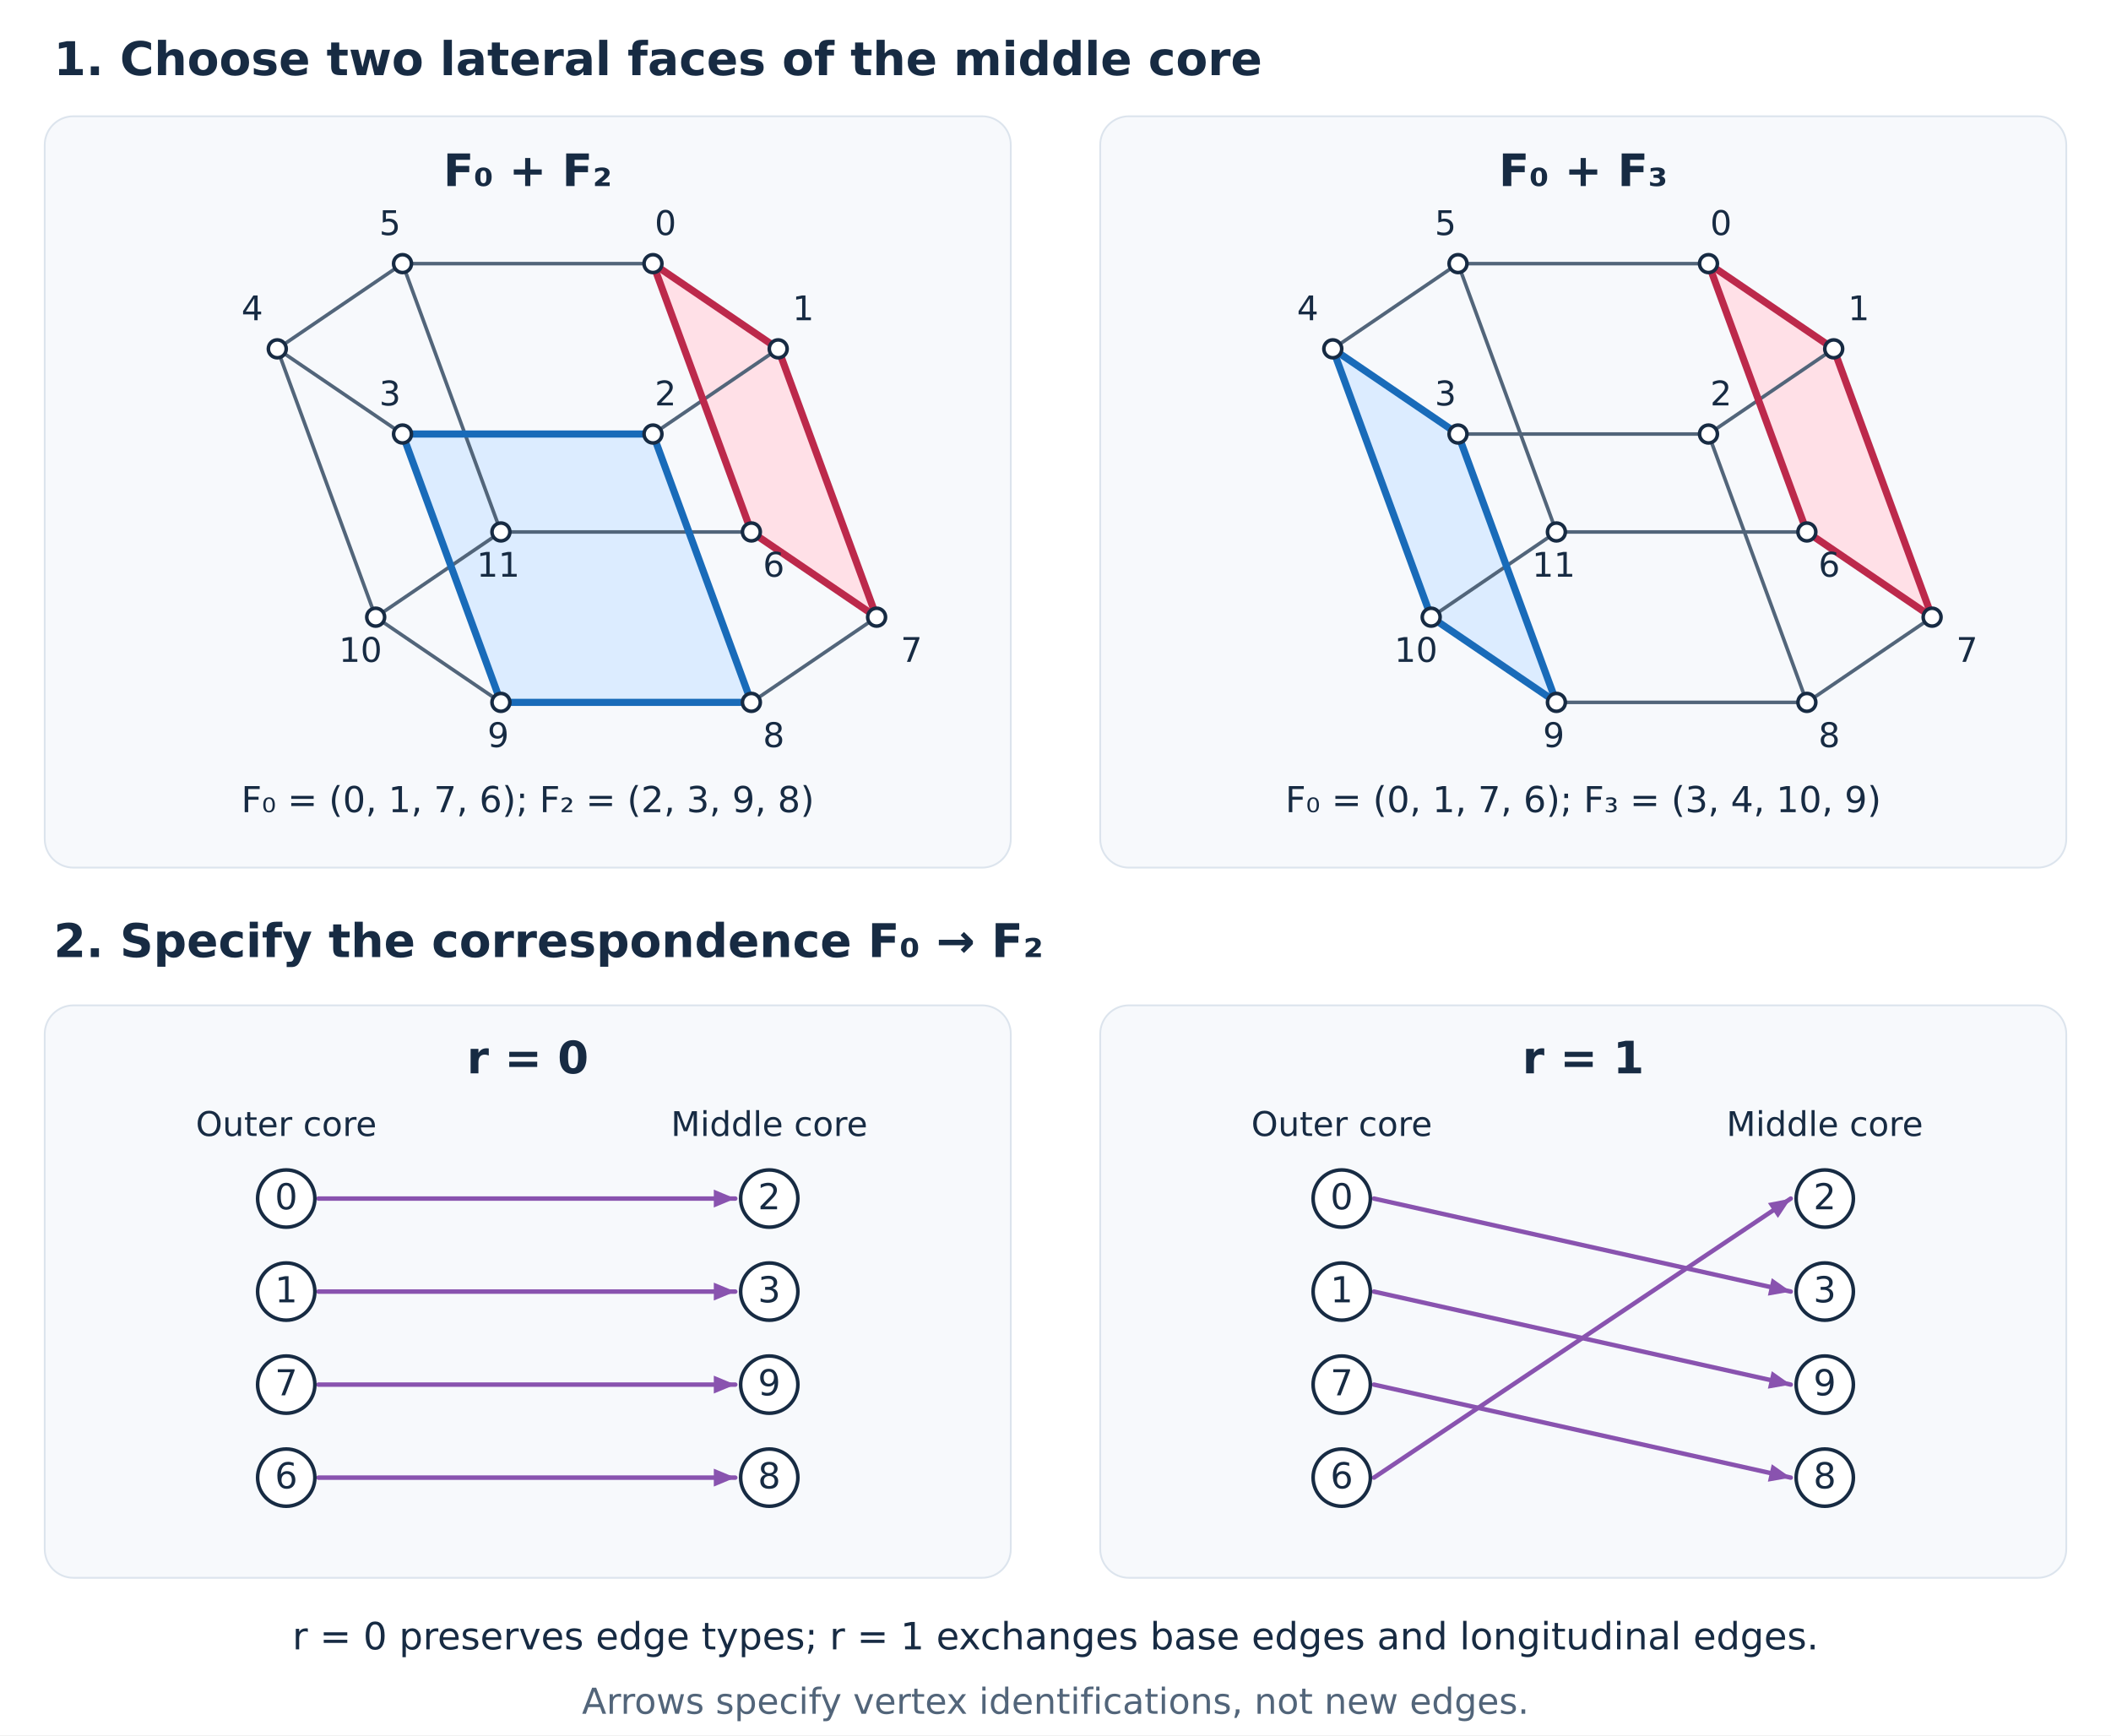
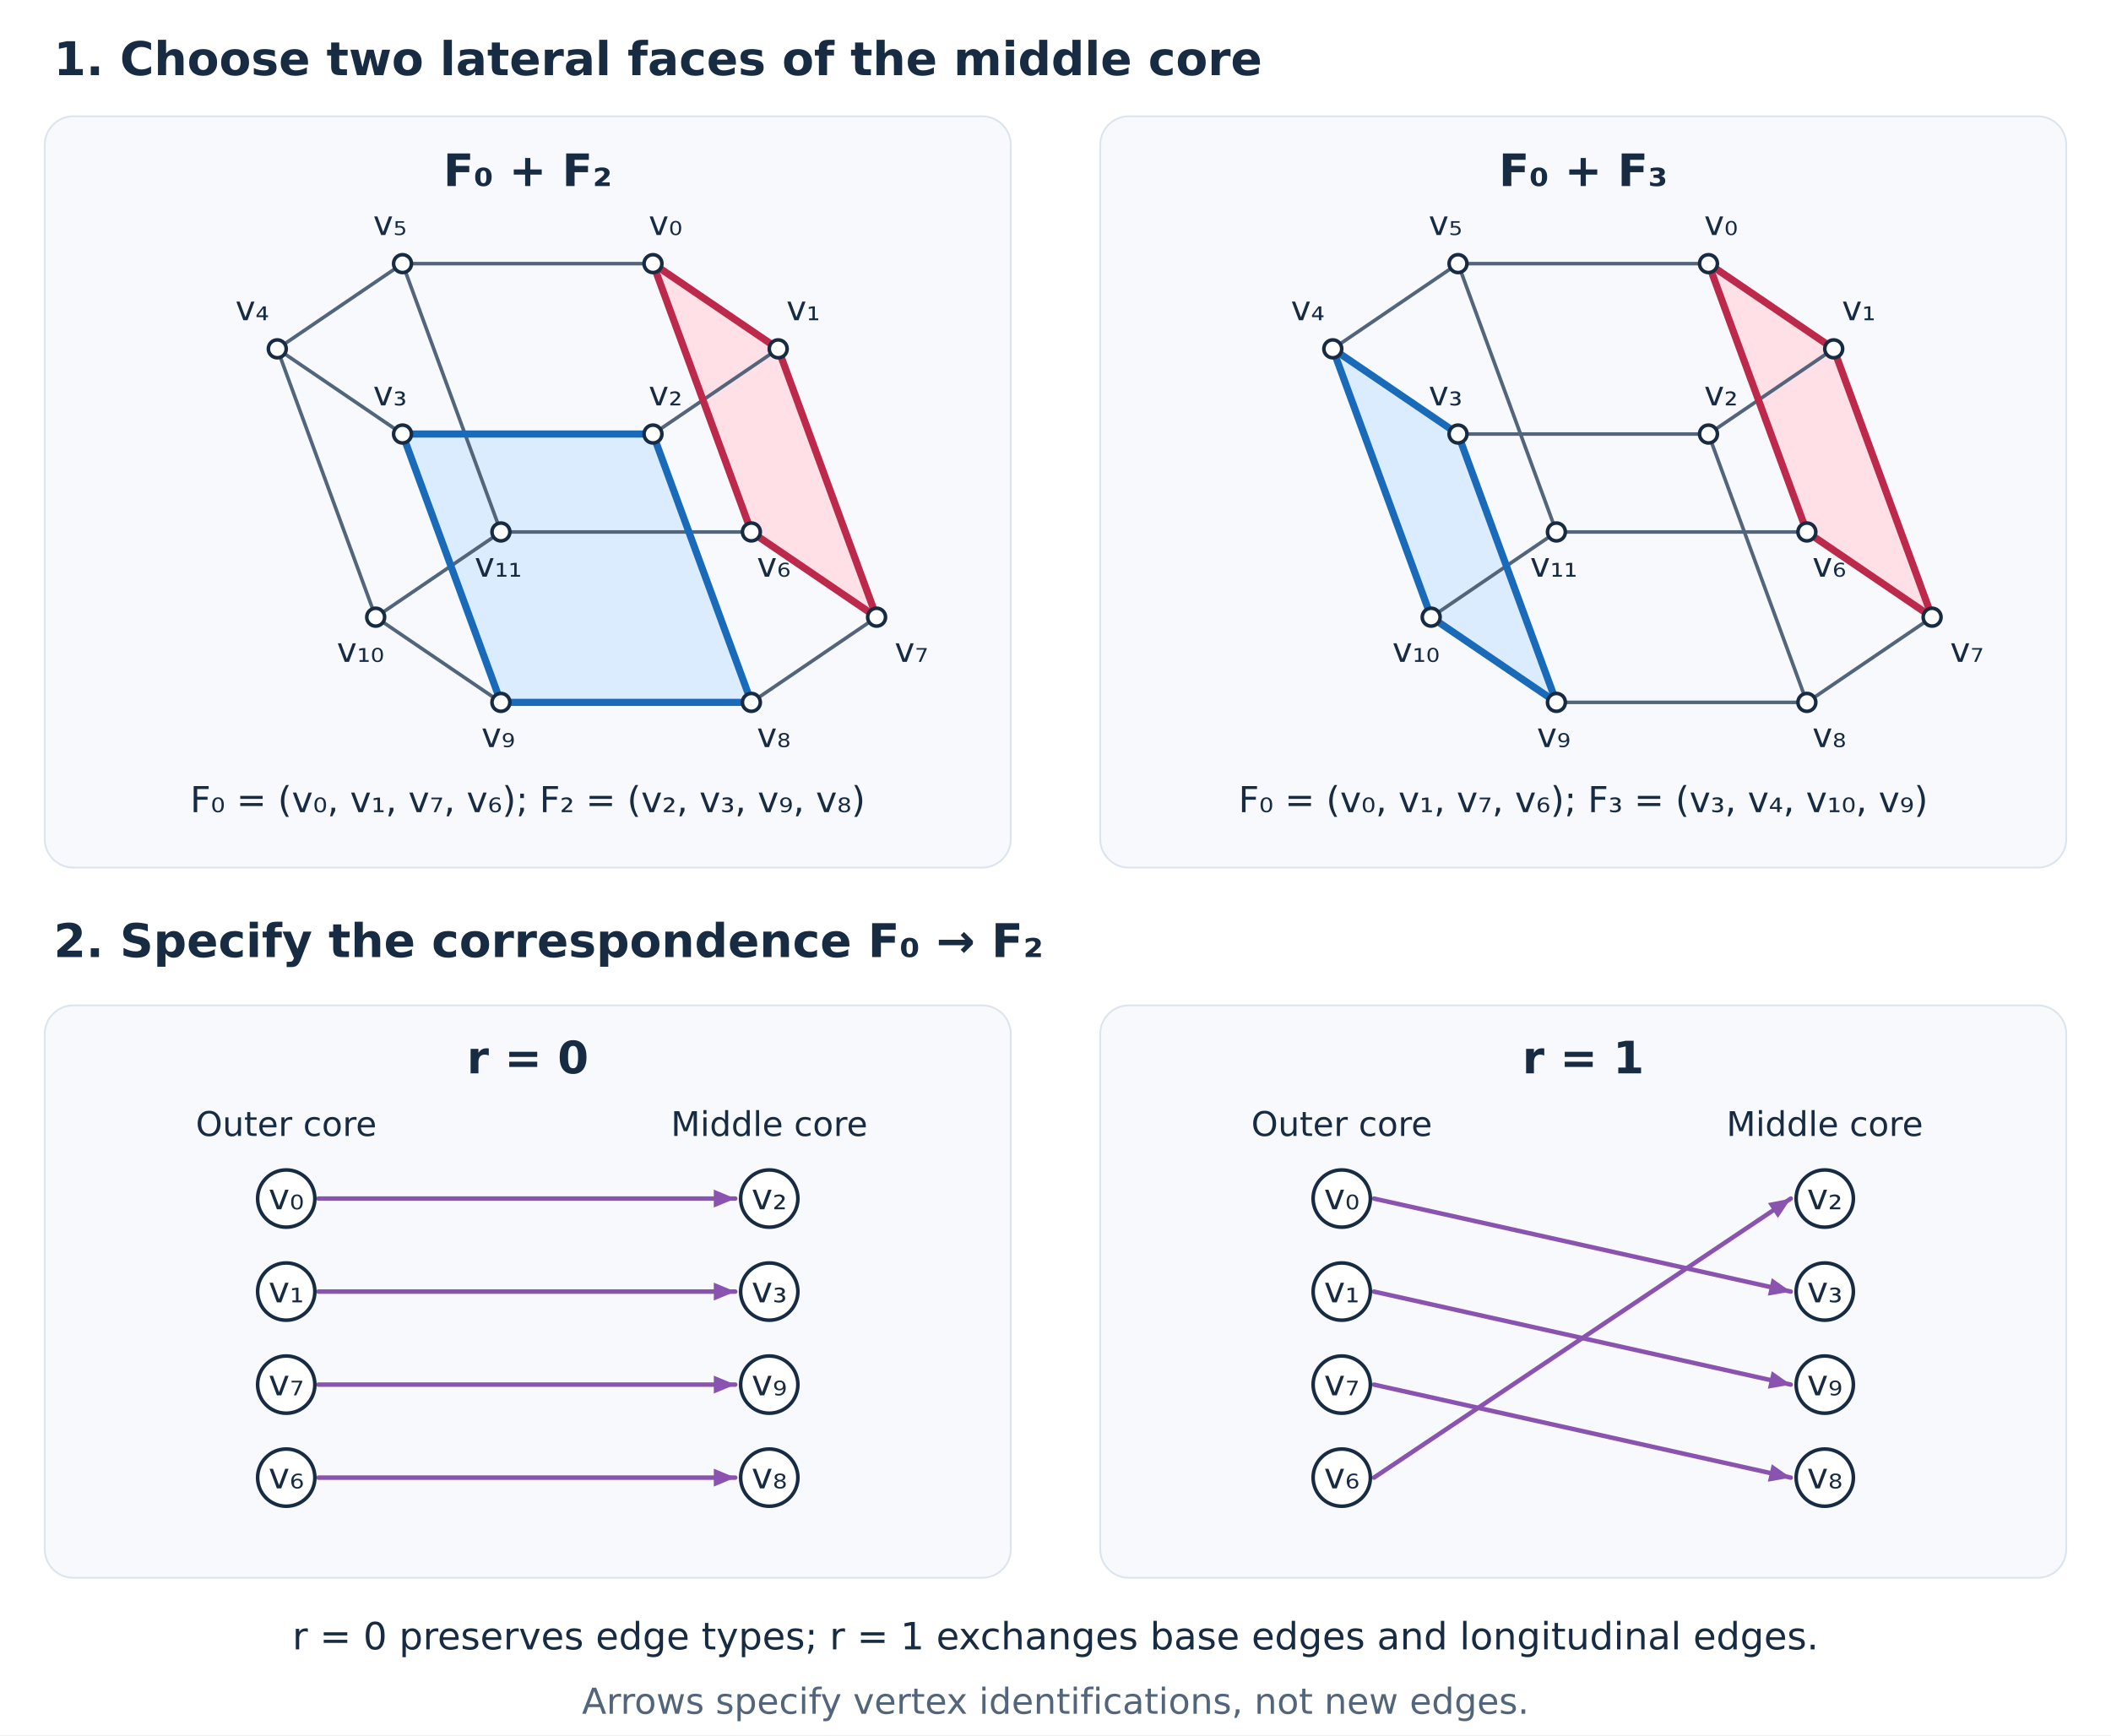
<svg xmlns="http://www.w3.org/2000/svg" width="1180" height="970" viewBox="0 0 1180 970" role="img" aria-labelledby="title desc">
  <rect width="1180" height="970" fill="white" />
  <g font-family="DejaVu Sans, Arial, sans-serif">
    <text x="30.00" y="42.00" font-size="26" fill="#172b43" text-anchor="start" font-weight="bold">1. Choose two lateral faces of the middle core</text>
    <rect x="25" y="65" width="540" height="420" rx="16" fill="#f7f9fc" stroke="#dce4ed" />
    <text x="295.00" y="104.00" font-size="25" fill="#172b43" text-anchor="middle" font-weight="bold">F₀  +  F₂</text>
    <polygon points="365.00,147.37 435.00,195.00 490.00,345.00 420.00,297.37" fill="#ffe0e7" />
    <polygon points="365.00,242.63 225.00,242.63 280.00,392.63 420.00,392.63" fill="#dcecff" />
    <line x1="365.00" y1="147.37" x2="435.00" y2="195.00" stroke="#52657a" stroke-width="2" stroke-linecap="round" />
    <line x1="420.00" y1="297.37" x2="490.00" y2="345.00" stroke="#52657a" stroke-width="2" stroke-linecap="round" />
    <line x1="365.00" y1="147.37" x2="420.00" y2="297.37" stroke="#52657a" stroke-width="2" stroke-linecap="round" />
    <line x1="435.00" y1="195.00" x2="365.00" y2="242.63" stroke="#52657a" stroke-width="2" stroke-linecap="round" />
    <line x1="490.00" y1="345.00" x2="420.00" y2="392.63" stroke="#52657a" stroke-width="2" stroke-linecap="round" />
    <line x1="435.00" y1="195.00" x2="490.00" y2="345.00" stroke="#52657a" stroke-width="2" stroke-linecap="round" />
    <line x1="365.00" y1="242.63" x2="225.00" y2="242.63" stroke="#52657a" stroke-width="2" stroke-linecap="round" />
    <line x1="420.00" y1="392.63" x2="280.00" y2="392.63" stroke="#52657a" stroke-width="2" stroke-linecap="round" />
    <line x1="365.00" y1="242.63" x2="420.00" y2="392.63" stroke="#52657a" stroke-width="2" stroke-linecap="round" />
    <line x1="225.00" y1="242.63" x2="155.00" y2="195.00" stroke="#52657a" stroke-width="2" stroke-linecap="round" />
    <line x1="280.00" y1="392.63" x2="210.00" y2="345.00" stroke="#52657a" stroke-width="2" stroke-linecap="round" />
    <line x1="225.00" y1="242.63" x2="280.00" y2="392.63" stroke="#52657a" stroke-width="2" stroke-linecap="round" />
    <line x1="155.00" y1="195.00" x2="225.00" y2="147.37" stroke="#52657a" stroke-width="2" stroke-linecap="round" />
    <line x1="210.00" y1="345.00" x2="280.00" y2="297.37" stroke="#52657a" stroke-width="2" stroke-linecap="round" />
    <line x1="155.00" y1="195.00" x2="210.00" y2="345.00" stroke="#52657a" stroke-width="2" stroke-linecap="round" />
    <line x1="225.00" y1="147.37" x2="365.00" y2="147.37" stroke="#52657a" stroke-width="2" stroke-linecap="round" />
    <line x1="280.00" y1="297.37" x2="420.00" y2="297.37" stroke="#52657a" stroke-width="2" stroke-linecap="round" />
    <line x1="225.00" y1="147.37" x2="280.00" y2="297.37" stroke="#52657a" stroke-width="2" stroke-linecap="round" />
    <line x1="365.00" y1="147.37" x2="435.00" y2="195.00" stroke="#bc294b" stroke-width="4" stroke-linecap="round" />
    <line x1="435.00" y1="195.00" x2="490.00" y2="345.00" stroke="#bc294b" stroke-width="4" stroke-linecap="round" />
    <line x1="490.00" y1="345.00" x2="420.00" y2="297.37" stroke="#bc294b" stroke-width="4" stroke-linecap="round" />
    <line x1="420.00" y1="297.37" x2="365.00" y2="147.37" stroke="#bc294b" stroke-width="4" stroke-linecap="round" />
    <line x1="365.00" y1="242.63" x2="225.00" y2="242.63" stroke="#196bb9" stroke-width="4" stroke-linecap="round" />
    <line x1="225.00" y1="242.63" x2="280.00" y2="392.63" stroke="#196bb9" stroke-width="4" stroke-linecap="round" />
    <line x1="280.00" y1="392.63" x2="420.00" y2="392.63" stroke="#196bb9" stroke-width="4" stroke-linecap="round" />
    <line x1="420.00" y1="392.63" x2="365.00" y2="242.63" stroke="#196bb9" stroke-width="4" stroke-linecap="round" />
    <circle cx="365.00" cy="147.37" r="5" fill="white" stroke="#172b43" stroke-width="2" />
-     <text x="372.00" y="131.37" font-size="19" fill="#172b43" text-anchor="middle" font-weight="normal">0</text>
+     <text x="372.00" y="131.37" font-size="19" fill="#172b43" text-anchor="middle" font-weight="normal">v₀</text>
    <circle cx="435.00" cy="195.00" r="5" fill="white" stroke="#172b43" stroke-width="2" />
-     <text x="449.00" y="179.00" font-size="19" fill="#172b43" text-anchor="middle" font-weight="normal">1</text>
+     <text x="449.00" y="179.00" font-size="19" fill="#172b43" text-anchor="middle" font-weight="normal">v₁</text>
    <circle cx="365.00" cy="242.63" r="5" fill="white" stroke="#172b43" stroke-width="2" />
-     <text x="372.00" y="226.63" font-size="19" fill="#172b43" text-anchor="middle" font-weight="normal">2</text>
+     <text x="372.00" y="226.63" font-size="19" fill="#172b43" text-anchor="middle" font-weight="normal">v₂</text>
    <circle cx="225.00" cy="242.63" r="5" fill="white" stroke="#172b43" stroke-width="2" />
-     <text x="218.00" y="226.63" font-size="19" fill="#172b43" text-anchor="middle" font-weight="normal">3</text>
+     <text x="218.00" y="226.63" font-size="19" fill="#172b43" text-anchor="middle" font-weight="normal">v₃</text>
    <circle cx="155.00" cy="195.00" r="5" fill="white" stroke="#172b43" stroke-width="2" />
-     <text x="141.00" y="179.00" font-size="19" fill="#172b43" text-anchor="middle" font-weight="normal">4</text>
+     <text x="141.00" y="179.00" font-size="19" fill="#172b43" text-anchor="middle" font-weight="normal">v₄</text>
    <circle cx="225.00" cy="147.37" r="5" fill="white" stroke="#172b43" stroke-width="2" />
-     <text x="218.00" y="131.37" font-size="19" fill="#172b43" text-anchor="middle" font-weight="normal">5</text>
+     <text x="218.00" y="131.37" font-size="19" fill="#172b43" text-anchor="middle" font-weight="normal">v₅</text>
    <circle cx="420.00" cy="297.37" r="5" fill="white" stroke="#172b43" stroke-width="2" />
-     <text x="432.50" y="322.37" font-size="19" fill="#172b43" text-anchor="middle" font-weight="normal">6</text>
+     <text x="432.50" y="322.37" font-size="19" fill="#172b43" text-anchor="middle" font-weight="normal">v₆</text>
    <circle cx="490.00" cy="345.00" r="5" fill="white" stroke="#172b43" stroke-width="2" />
-     <text x="509.50" y="370.00" font-size="19" fill="#172b43" text-anchor="middle" font-weight="normal">7</text>
+     <text x="509.50" y="370.00" font-size="19" fill="#172b43" text-anchor="middle" font-weight="normal">v₇</text>
    <circle cx="420.00" cy="392.63" r="5" fill="white" stroke="#172b43" stroke-width="2" />
-     <text x="432.50" y="417.63" font-size="19" fill="#172b43" text-anchor="middle" font-weight="normal">8</text>
+     <text x="432.50" y="417.63" font-size="19" fill="#172b43" text-anchor="middle" font-weight="normal">v₈</text>
    <circle cx="280.00" cy="392.63" r="5" fill="white" stroke="#172b43" stroke-width="2" />
-     <text x="278.50" y="417.63" font-size="19" fill="#172b43" text-anchor="middle" font-weight="normal">9</text>
+     <text x="278.50" y="417.63" font-size="19" fill="#172b43" text-anchor="middle" font-weight="normal">v₉</text>
    <circle cx="210.00" cy="345.00" r="5" fill="white" stroke="#172b43" stroke-width="2" />
-     <text x="201.50" y="370.00" font-size="19" fill="#172b43" text-anchor="middle" font-weight="normal">10</text>
+     <text x="201.50" y="370.00" font-size="19" fill="#172b43" text-anchor="middle" font-weight="normal">v₁₀</text>
    <circle cx="280.00" cy="297.37" r="5" fill="white" stroke="#172b43" stroke-width="2" />
-     <text x="278.50" y="322.37" font-size="19" fill="#172b43" text-anchor="middle" font-weight="normal">11</text>
-     <text x="295.00" y="454.00" font-size="20" fill="#172b43" text-anchor="middle" font-weight="normal">F₀ = (0, 1, 7, 6);  F₂ = (2, 3, 9, 8)</text>
+     <text x="278.50" y="322.37" font-size="19" fill="#172b43" text-anchor="middle" font-weight="normal">v₁₁</text>
+     <text x="295.00" y="454.00" font-size="20" fill="#172b43" text-anchor="middle" font-weight="normal">F₀ = (v₀, v₁, v₇, v₆);  F₂ = (v₂, v₃, v₉, v₈)</text>
    <rect x="615" y="65" width="540" height="420" rx="16" fill="#f7f9fc" stroke="#dce4ed" />
    <text x="885.00" y="104.00" font-size="25" fill="#172b43" text-anchor="middle" font-weight="bold">F₀  +  F₃</text>
    <polygon points="955.00,147.37 1025.00,195.00 1080.00,345.00 1010.00,297.37" fill="#ffe0e7" />
    <polygon points="815.00,242.63 745.00,195.00 800.00,345.00 870.00,392.63" fill="#dcecff" />
    <line x1="955.00" y1="147.37" x2="1025.00" y2="195.00" stroke="#52657a" stroke-width="2" stroke-linecap="round" />
    <line x1="1010.00" y1="297.37" x2="1080.00" y2="345.00" stroke="#52657a" stroke-width="2" stroke-linecap="round" />
    <line x1="955.00" y1="147.37" x2="1010.00" y2="297.37" stroke="#52657a" stroke-width="2" stroke-linecap="round" />
    <line x1="1025.00" y1="195.00" x2="955.00" y2="242.63" stroke="#52657a" stroke-width="2" stroke-linecap="round" />
    <line x1="1080.00" y1="345.00" x2="1010.00" y2="392.63" stroke="#52657a" stroke-width="2" stroke-linecap="round" />
    <line x1="1025.00" y1="195.00" x2="1080.00" y2="345.00" stroke="#52657a" stroke-width="2" stroke-linecap="round" />
    <line x1="955.00" y1="242.63" x2="815.00" y2="242.63" stroke="#52657a" stroke-width="2" stroke-linecap="round" />
    <line x1="1010.00" y1="392.63" x2="870.00" y2="392.63" stroke="#52657a" stroke-width="2" stroke-linecap="round" />
    <line x1="955.00" y1="242.63" x2="1010.00" y2="392.63" stroke="#52657a" stroke-width="2" stroke-linecap="round" />
    <line x1="815.00" y1="242.63" x2="745.00" y2="195.00" stroke="#52657a" stroke-width="2" stroke-linecap="round" />
    <line x1="870.00" y1="392.63" x2="800.00" y2="345.00" stroke="#52657a" stroke-width="2" stroke-linecap="round" />
    <line x1="815.00" y1="242.63" x2="870.00" y2="392.63" stroke="#52657a" stroke-width="2" stroke-linecap="round" />
    <line x1="745.00" y1="195.00" x2="815.00" y2="147.37" stroke="#52657a" stroke-width="2" stroke-linecap="round" />
    <line x1="800.00" y1="345.00" x2="870.00" y2="297.37" stroke="#52657a" stroke-width="2" stroke-linecap="round" />
    <line x1="745.00" y1="195.00" x2="800.00" y2="345.00" stroke="#52657a" stroke-width="2" stroke-linecap="round" />
    <line x1="815.00" y1="147.37" x2="955.00" y2="147.37" stroke="#52657a" stroke-width="2" stroke-linecap="round" />
    <line x1="870.00" y1="297.37" x2="1010.00" y2="297.37" stroke="#52657a" stroke-width="2" stroke-linecap="round" />
    <line x1="815.00" y1="147.37" x2="870.00" y2="297.37" stroke="#52657a" stroke-width="2" stroke-linecap="round" />
    <line x1="955.00" y1="147.37" x2="1025.00" y2="195.00" stroke="#bc294b" stroke-width="4" stroke-linecap="round" />
    <line x1="1025.00" y1="195.00" x2="1080.00" y2="345.00" stroke="#bc294b" stroke-width="4" stroke-linecap="round" />
    <line x1="1080.00" y1="345.00" x2="1010.00" y2="297.37" stroke="#bc294b" stroke-width="4" stroke-linecap="round" />
    <line x1="1010.00" y1="297.37" x2="955.00" y2="147.37" stroke="#bc294b" stroke-width="4" stroke-linecap="round" />
    <line x1="815.00" y1="242.63" x2="745.00" y2="195.00" stroke="#196bb9" stroke-width="4" stroke-linecap="round" />
    <line x1="745.00" y1="195.00" x2="800.00" y2="345.00" stroke="#196bb9" stroke-width="4" stroke-linecap="round" />
    <line x1="800.00" y1="345.00" x2="870.00" y2="392.63" stroke="#196bb9" stroke-width="4" stroke-linecap="round" />
    <line x1="870.00" y1="392.63" x2="815.00" y2="242.63" stroke="#196bb9" stroke-width="4" stroke-linecap="round" />
    <circle cx="955.00" cy="147.37" r="5" fill="white" stroke="#172b43" stroke-width="2" />
-     <text x="962.00" y="131.37" font-size="19" fill="#172b43" text-anchor="middle" font-weight="normal">0</text>
+     <text x="962.00" y="131.37" font-size="19" fill="#172b43" text-anchor="middle" font-weight="normal">v₀</text>
    <circle cx="1025.00" cy="195.00" r="5" fill="white" stroke="#172b43" stroke-width="2" />
-     <text x="1039.00" y="179.00" font-size="19" fill="#172b43" text-anchor="middle" font-weight="normal">1</text>
+     <text x="1039.00" y="179.00" font-size="19" fill="#172b43" text-anchor="middle" font-weight="normal">v₁</text>
    <circle cx="955.00" cy="242.63" r="5" fill="white" stroke="#172b43" stroke-width="2" />
-     <text x="962.00" y="226.63" font-size="19" fill="#172b43" text-anchor="middle" font-weight="normal">2</text>
+     <text x="962.00" y="226.63" font-size="19" fill="#172b43" text-anchor="middle" font-weight="normal">v₂</text>
    <circle cx="815.00" cy="242.63" r="5" fill="white" stroke="#172b43" stroke-width="2" />
-     <text x="808.00" y="226.63" font-size="19" fill="#172b43" text-anchor="middle" font-weight="normal">3</text>
+     <text x="808.00" y="226.63" font-size="19" fill="#172b43" text-anchor="middle" font-weight="normal">v₃</text>
    <circle cx="745.00" cy="195.00" r="5" fill="white" stroke="#172b43" stroke-width="2" />
-     <text x="731.00" y="179.00" font-size="19" fill="#172b43" text-anchor="middle" font-weight="normal">4</text>
+     <text x="731.00" y="179.00" font-size="19" fill="#172b43" text-anchor="middle" font-weight="normal">v₄</text>
    <circle cx="815.00" cy="147.37" r="5" fill="white" stroke="#172b43" stroke-width="2" />
-     <text x="808.00" y="131.37" font-size="19" fill="#172b43" text-anchor="middle" font-weight="normal">5</text>
+     <text x="808.00" y="131.37" font-size="19" fill="#172b43" text-anchor="middle" font-weight="normal">v₅</text>
    <circle cx="1010.00" cy="297.37" r="5" fill="white" stroke="#172b43" stroke-width="2" />
-     <text x="1022.50" y="322.37" font-size="19" fill="#172b43" text-anchor="middle" font-weight="normal">6</text>
+     <text x="1022.50" y="322.37" font-size="19" fill="#172b43" text-anchor="middle" font-weight="normal">v₆</text>
    <circle cx="1080.00" cy="345.00" r="5" fill="white" stroke="#172b43" stroke-width="2" />
-     <text x="1099.50" y="370.00" font-size="19" fill="#172b43" text-anchor="middle" font-weight="normal">7</text>
+     <text x="1099.50" y="370.00" font-size="19" fill="#172b43" text-anchor="middle" font-weight="normal">v₇</text>
    <circle cx="1010.00" cy="392.63" r="5" fill="white" stroke="#172b43" stroke-width="2" />
-     <text x="1022.50" y="417.63" font-size="19" fill="#172b43" text-anchor="middle" font-weight="normal">8</text>
+     <text x="1022.50" y="417.63" font-size="19" fill="#172b43" text-anchor="middle" font-weight="normal">v₈</text>
    <circle cx="870.00" cy="392.63" r="5" fill="white" stroke="#172b43" stroke-width="2" />
-     <text x="868.50" y="417.63" font-size="19" fill="#172b43" text-anchor="middle" font-weight="normal">9</text>
+     <text x="868.50" y="417.63" font-size="19" fill="#172b43" text-anchor="middle" font-weight="normal">v₉</text>
    <circle cx="800.00" cy="345.00" r="5" fill="white" stroke="#172b43" stroke-width="2" />
-     <text x="791.50" y="370.00" font-size="19" fill="#172b43" text-anchor="middle" font-weight="normal">10</text>
+     <text x="791.50" y="370.00" font-size="19" fill="#172b43" text-anchor="middle" font-weight="normal">v₁₀</text>
    <circle cx="870.00" cy="297.37" r="5" fill="white" stroke="#172b43" stroke-width="2" />
-     <text x="868.50" y="322.37" font-size="19" fill="#172b43" text-anchor="middle" font-weight="normal">11</text>
-     <text x="885.00" y="454.00" font-size="20" fill="#172b43" text-anchor="middle" font-weight="normal">F₀ = (0, 1, 7, 6);  F₃ = (3, 4, 10, 9)</text>
+     <text x="868.50" y="322.37" font-size="19" fill="#172b43" text-anchor="middle" font-weight="normal">v₁₁</text>
+     <text x="885.00" y="454.00" font-size="20" fill="#172b43" text-anchor="middle" font-weight="normal">F₀ = (v₀, v₁, v₇, v₆);  F₃ = (v₃, v₄, v₁₀, v₉)</text>
    <text x="30.00" y="535.00" font-size="26" fill="#172b43" text-anchor="start" font-weight="bold">2. Specify the correspondence F₀ → F₂</text>
    <rect x="25" y="562" width="540" height="320" rx="16" fill="#f7f9fc" stroke="#dce4ed" />
    <text x="295.00" y="600.00" font-size="25" fill="#172b43" text-anchor="middle" font-weight="bold">r = 0</text>
    <text x="160.00" y="635.00" font-size="19" fill="#172b43" text-anchor="middle" font-weight="normal">Outer core</text>
    <text x="430.00" y="635.00" font-size="19" fill="#172b43" text-anchor="middle" font-weight="normal">Middle core</text>
    <line x1="178.00" y1="670.00" x2="411.00" y2="670.00" stroke="#8953af" stroke-width="2.5" stroke-linecap="round" />
    <polygon points="411.00,670.00 399.00,665.00 399.00,675.00" fill="#8953af" />
    <line x1="178.00" y1="722.00" x2="411.00" y2="722.00" stroke="#8953af" stroke-width="2.5" stroke-linecap="round" />
    <polygon points="411.00,722.00 399.00,717.00 399.00,727.00" fill="#8953af" />
    <line x1="178.00" y1="774.00" x2="411.00" y2="774.00" stroke="#8953af" stroke-width="2.5" stroke-linecap="round" />
    <polygon points="411.00,774.00 399.00,769.00 399.00,779.00" fill="#8953af" />
    <line x1="178.00" y1="826.00" x2="411.00" y2="826.00" stroke="#8953af" stroke-width="2.5" stroke-linecap="round" />
    <polygon points="411.00,826.00 399.00,821.00 399.00,831.00" fill="#8953af" />
    <circle cx="160.00" cy="670.00" r="16" fill="white" stroke="#172b43" stroke-width="2" />
-     <text x="160.00" y="676.00" font-size="20" fill="#172b43" text-anchor="middle" font-weight="normal">0</text>
+     <text x="160.00" y="676.00" font-size="20" fill="#172b43" text-anchor="middle" font-weight="normal">v₀</text>
    <circle cx="160.00" cy="722.00" r="16" fill="white" stroke="#172b43" stroke-width="2" />
-     <text x="160.00" y="728.00" font-size="20" fill="#172b43" text-anchor="middle" font-weight="normal">1</text>
+     <text x="160.00" y="728.00" font-size="20" fill="#172b43" text-anchor="middle" font-weight="normal">v₁</text>
    <circle cx="160.00" cy="774.00" r="16" fill="white" stroke="#172b43" stroke-width="2" />
-     <text x="160.00" y="780.00" font-size="20" fill="#172b43" text-anchor="middle" font-weight="normal">7</text>
+     <text x="160.00" y="780.00" font-size="20" fill="#172b43" text-anchor="middle" font-weight="normal">v₇</text>
    <circle cx="160.00" cy="826.00" r="16" fill="white" stroke="#172b43" stroke-width="2" />
-     <text x="160.00" y="832.00" font-size="20" fill="#172b43" text-anchor="middle" font-weight="normal">6</text>
+     <text x="160.00" y="832.00" font-size="20" fill="#172b43" text-anchor="middle" font-weight="normal">v₆</text>
    <circle cx="430.00" cy="670.00" r="16" fill="white" stroke="#172b43" stroke-width="2" />
-     <text x="430.00" y="676.00" font-size="20" fill="#172b43" text-anchor="middle" font-weight="normal">2</text>
+     <text x="430.00" y="676.00" font-size="20" fill="#172b43" text-anchor="middle" font-weight="normal">v₂</text>
    <circle cx="430.00" cy="722.00" r="16" fill="white" stroke="#172b43" stroke-width="2" />
-     <text x="430.00" y="728.00" font-size="20" fill="#172b43" text-anchor="middle" font-weight="normal">3</text>
+     <text x="430.00" y="728.00" font-size="20" fill="#172b43" text-anchor="middle" font-weight="normal">v₃</text>
    <circle cx="430.00" cy="774.00" r="16" fill="white" stroke="#172b43" stroke-width="2" />
-     <text x="430.00" y="780.00" font-size="20" fill="#172b43" text-anchor="middle" font-weight="normal">9</text>
+     <text x="430.00" y="780.00" font-size="20" fill="#172b43" text-anchor="middle" font-weight="normal">v₉</text>
    <circle cx="430.00" cy="826.00" r="16" fill="white" stroke="#172b43" stroke-width="2" />
-     <text x="430.00" y="832.00" font-size="20" fill="#172b43" text-anchor="middle" font-weight="normal">8</text>
+     <text x="430.00" y="832.00" font-size="20" fill="#172b43" text-anchor="middle" font-weight="normal">v₈</text>
    <rect x="615" y="562" width="540" height="320" rx="16" fill="#f7f9fc" stroke="#dce4ed" />
    <text x="885.00" y="600.00" font-size="25" fill="#172b43" text-anchor="middle" font-weight="bold">r = 1</text>
    <text x="750.00" y="635.00" font-size="19" fill="#172b43" text-anchor="middle" font-weight="normal">Outer core</text>
    <text x="1020.00" y="635.00" font-size="19" fill="#172b43" text-anchor="middle" font-weight="normal">Middle core</text>
    <line x1="768.00" y1="670.00" x2="1001.00" y2="722.00" stroke="#8953af" stroke-width="2.5" stroke-linecap="round" />
    <polygon points="1001.00,722.00 990.38,714.51 988.20,724.27" fill="#8953af" />
    <line x1="768.00" y1="722.00" x2="1001.00" y2="774.00" stroke="#8953af" stroke-width="2.5" stroke-linecap="round" />
    <polygon points="1001.00,774.00 990.38,766.51 988.20,776.27" fill="#8953af" />
    <line x1="768.00" y1="774.00" x2="1001.00" y2="826.00" stroke="#8953af" stroke-width="2.5" stroke-linecap="round" />
    <polygon points="1001.00,826.00 990.38,818.51 988.20,828.27" fill="#8953af" />
    <line x1="768.00" y1="826.00" x2="1001.00" y2="670.00" stroke="#8953af" stroke-width="2.5" stroke-linecap="round" />
    <polygon points="1001.00,670.00 988.25,672.52 993.81,680.83" fill="#8953af" />
    <circle cx="750.00" cy="670.00" r="16" fill="white" stroke="#172b43" stroke-width="2" />
-     <text x="750.00" y="676.00" font-size="20" fill="#172b43" text-anchor="middle" font-weight="normal">0</text>
+     <text x="750.00" y="676.00" font-size="20" fill="#172b43" text-anchor="middle" font-weight="normal">v₀</text>
    <circle cx="750.00" cy="722.00" r="16" fill="white" stroke="#172b43" stroke-width="2" />
-     <text x="750.00" y="728.00" font-size="20" fill="#172b43" text-anchor="middle" font-weight="normal">1</text>
+     <text x="750.00" y="728.00" font-size="20" fill="#172b43" text-anchor="middle" font-weight="normal">v₁</text>
    <circle cx="750.00" cy="774.00" r="16" fill="white" stroke="#172b43" stroke-width="2" />
-     <text x="750.00" y="780.00" font-size="20" fill="#172b43" text-anchor="middle" font-weight="normal">7</text>
+     <text x="750.00" y="780.00" font-size="20" fill="#172b43" text-anchor="middle" font-weight="normal">v₇</text>
    <circle cx="750.00" cy="826.00" r="16" fill="white" stroke="#172b43" stroke-width="2" />
-     <text x="750.00" y="832.00" font-size="20" fill="#172b43" text-anchor="middle" font-weight="normal">6</text>
+     <text x="750.00" y="832.00" font-size="20" fill="#172b43" text-anchor="middle" font-weight="normal">v₆</text>
    <circle cx="1020.00" cy="670.00" r="16" fill="white" stroke="#172b43" stroke-width="2" />
-     <text x="1020.00" y="676.00" font-size="20" fill="#172b43" text-anchor="middle" font-weight="normal">2</text>
+     <text x="1020.00" y="676.00" font-size="20" fill="#172b43" text-anchor="middle" font-weight="normal">v₂</text>
    <circle cx="1020.00" cy="722.00" r="16" fill="white" stroke="#172b43" stroke-width="2" />
-     <text x="1020.00" y="728.00" font-size="20" fill="#172b43" text-anchor="middle" font-weight="normal">3</text>
+     <text x="1020.00" y="728.00" font-size="20" fill="#172b43" text-anchor="middle" font-weight="normal">v₃</text>
    <circle cx="1020.00" cy="774.00" r="16" fill="white" stroke="#172b43" stroke-width="2" />
-     <text x="1020.00" y="780.00" font-size="20" fill="#172b43" text-anchor="middle" font-weight="normal">9</text>
+     <text x="1020.00" y="780.00" font-size="20" fill="#172b43" text-anchor="middle" font-weight="normal">v₉</text>
    <circle cx="1020.00" cy="826.00" r="16" fill="white" stroke="#172b43" stroke-width="2" />
-     <text x="1020.00" y="832.00" font-size="20" fill="#172b43" text-anchor="middle" font-weight="normal">8</text>
+     <text x="1020.00" y="832.00" font-size="20" fill="#172b43" text-anchor="middle" font-weight="normal">v₈</text>
    <text x="590.00" y="922.00" font-size="21" fill="#172b43" text-anchor="middle" font-weight="normal">r = 0 preserves edge types; r = 1 exchanges base edges and longitudinal edges.</text>
    <text x="590.00" y="958.00" font-size="20" fill="#52657a" text-anchor="middle" font-weight="normal">Arrows specify vertex identifications, not new edges.</text>
  </g>
</svg>
